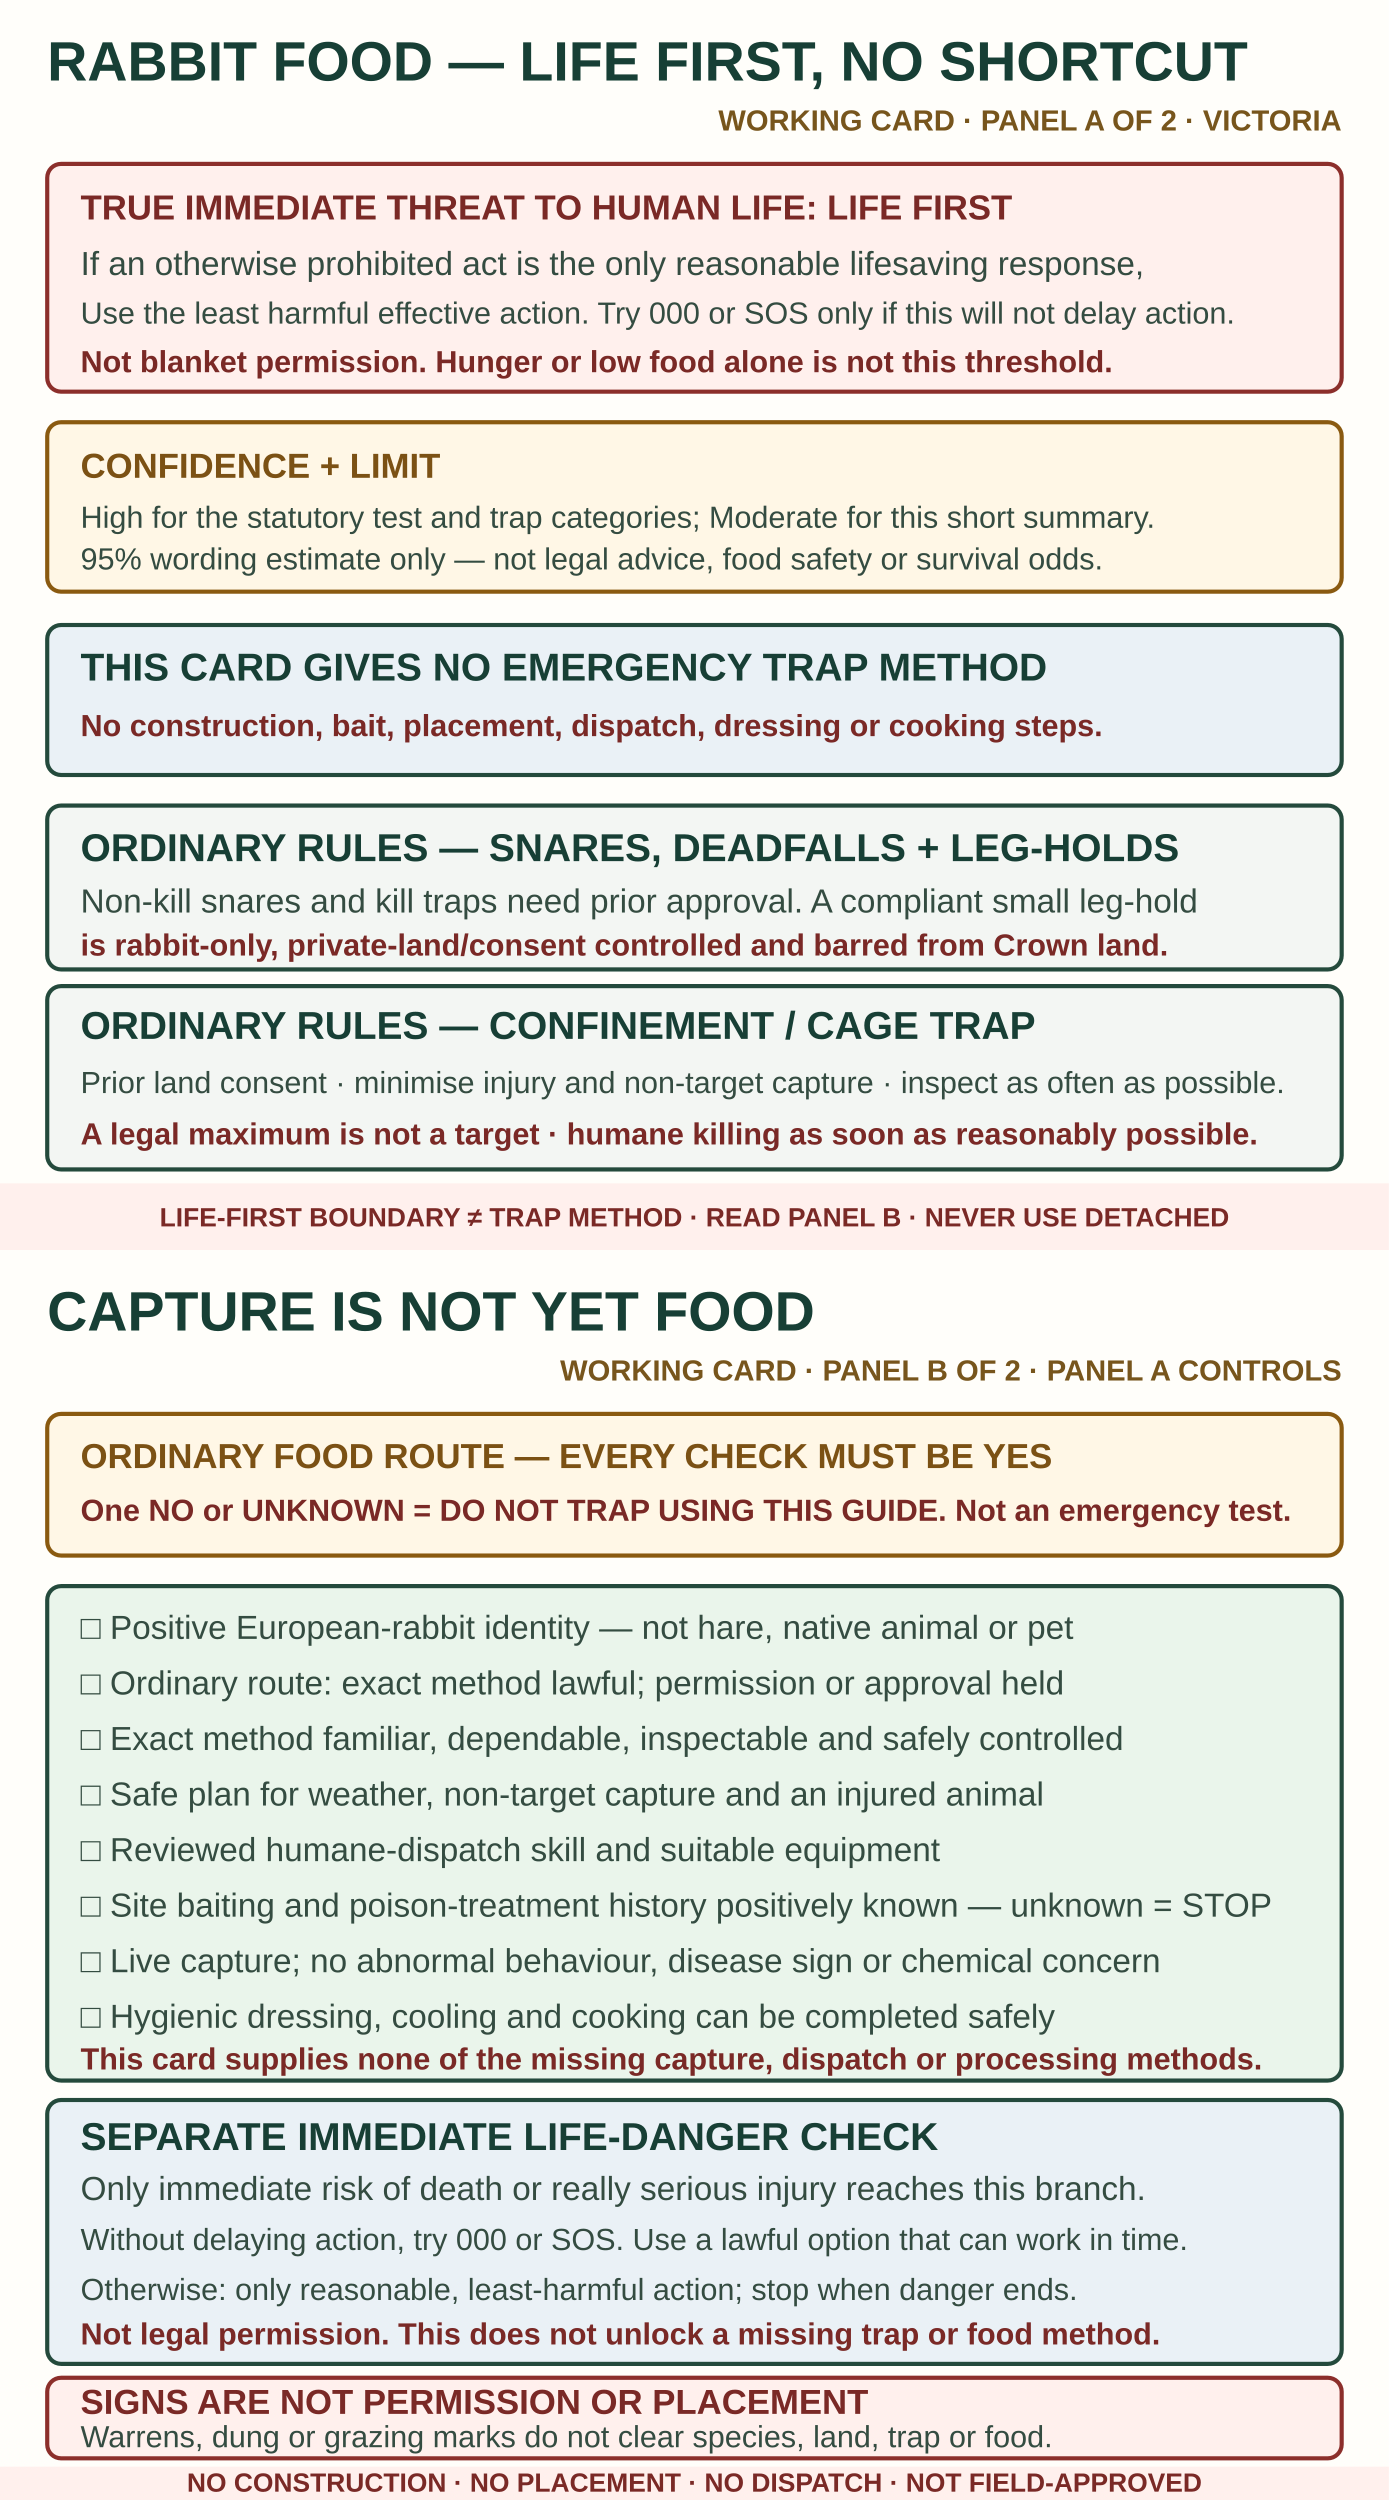
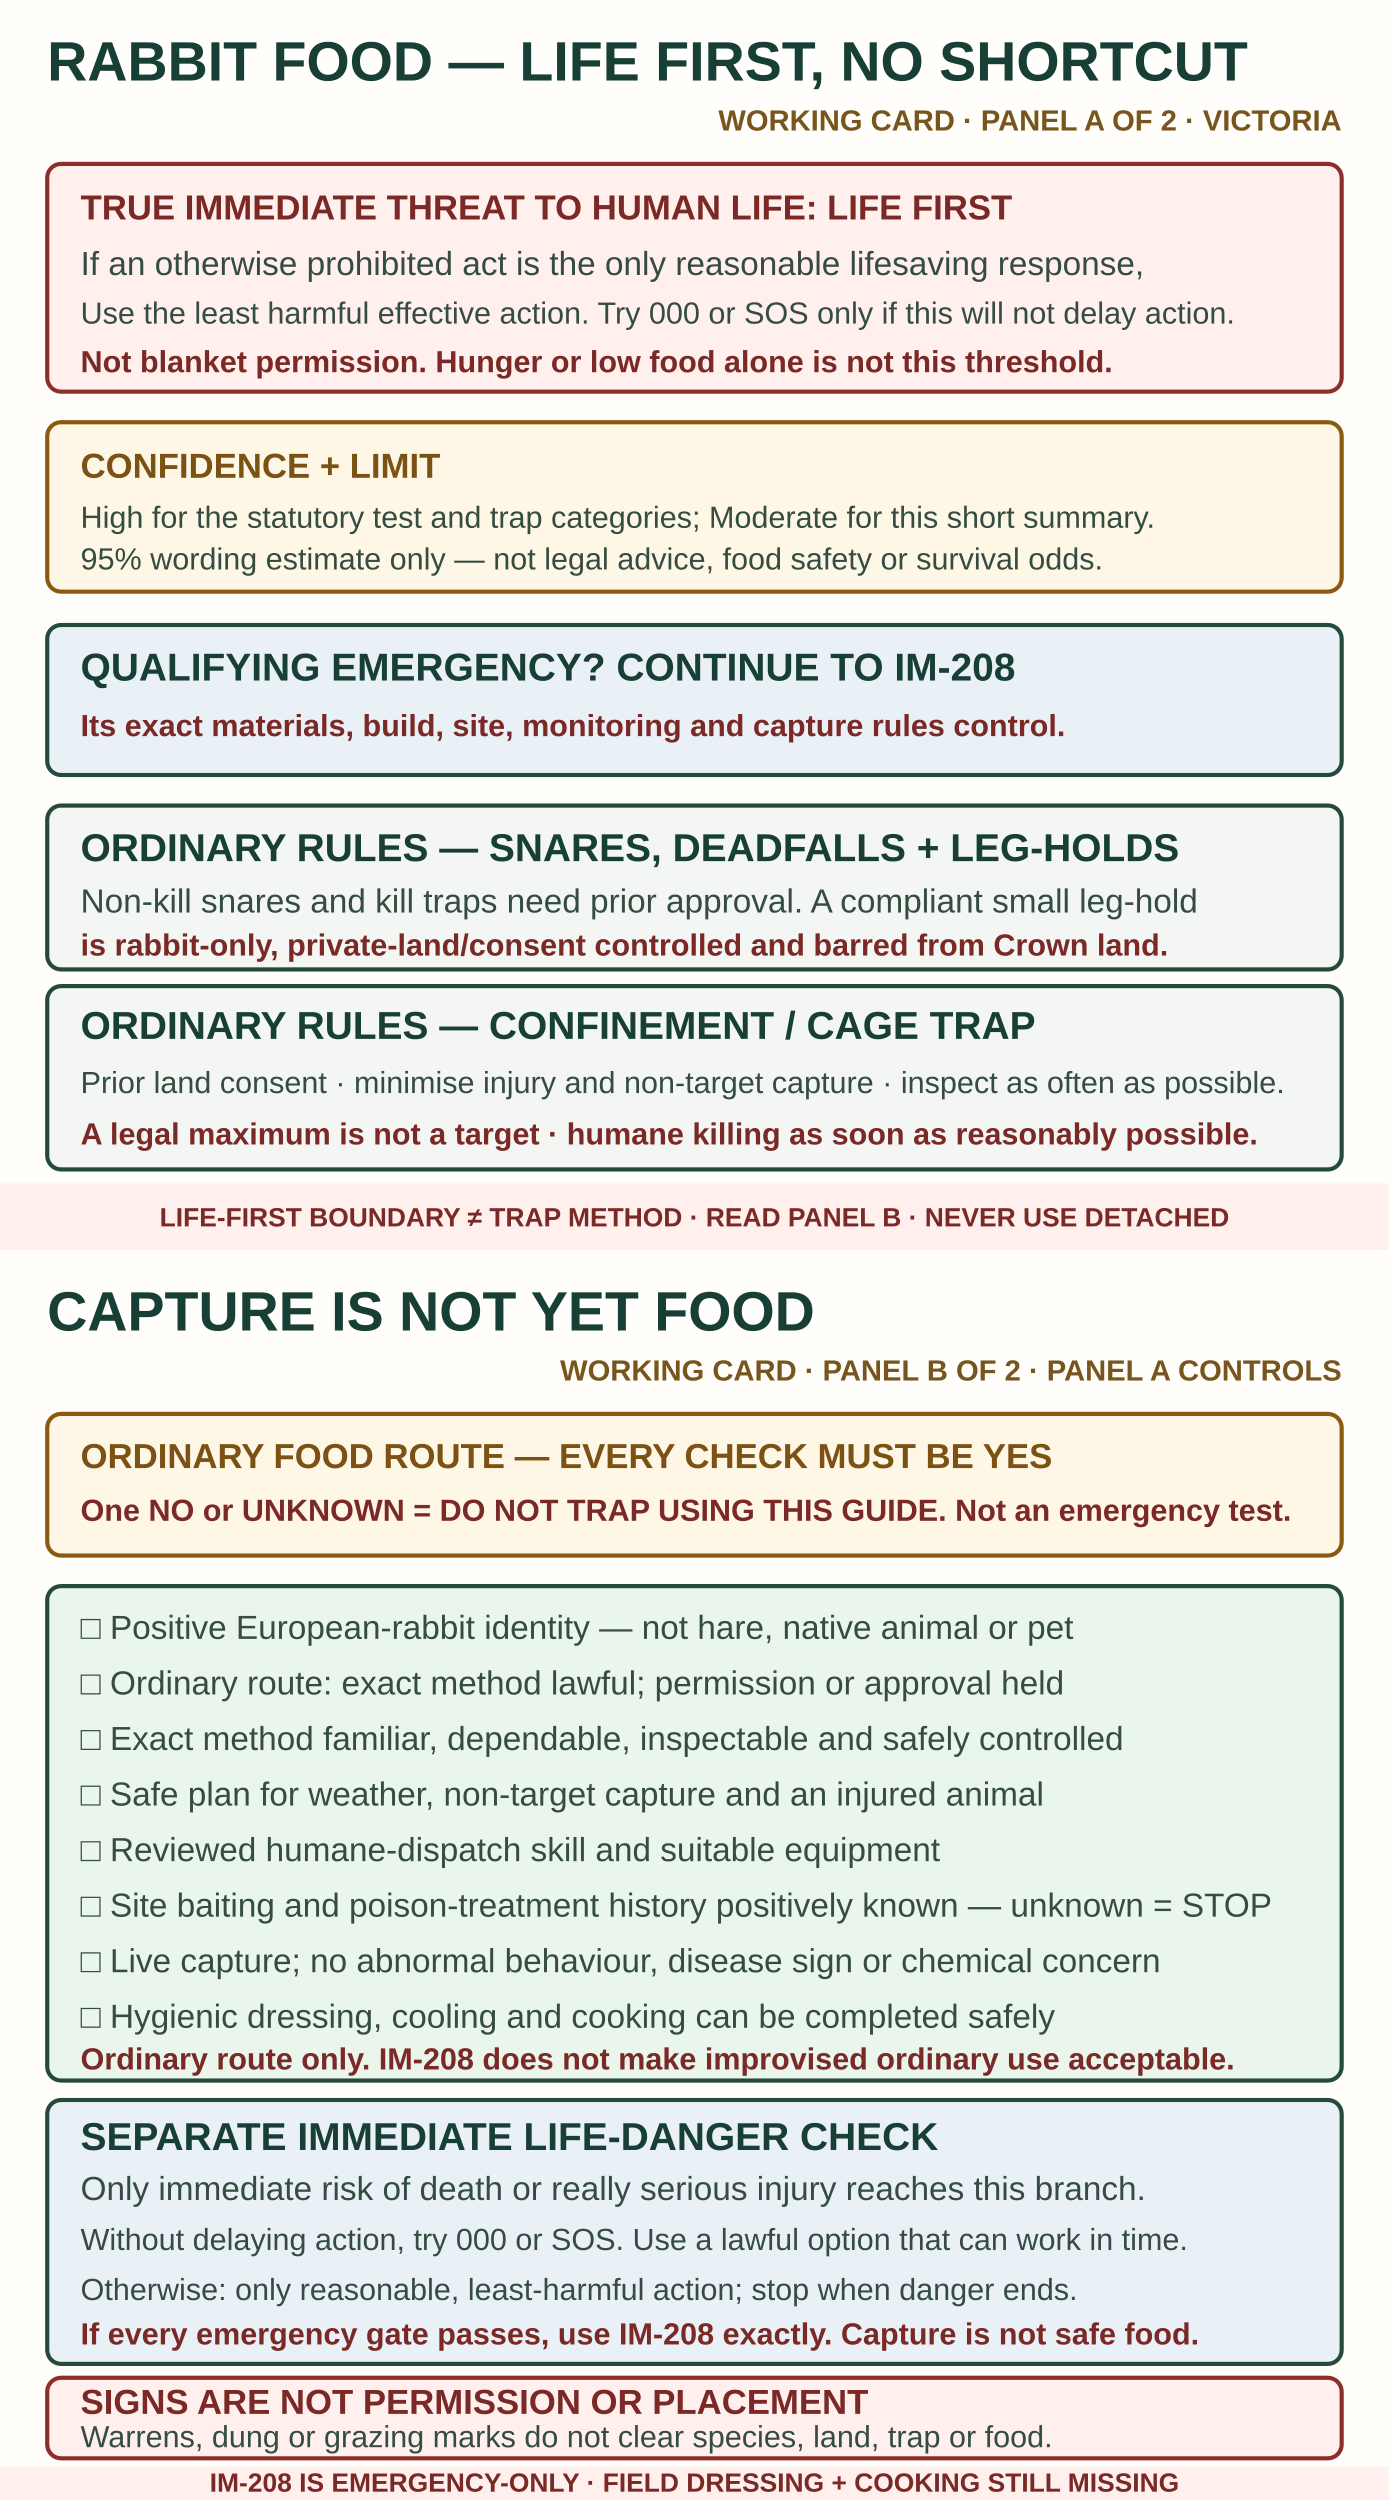
<svg xmlns="http://www.w3.org/2000/svg" width="1000" height="1800" viewBox="0 0 1000 1800" role="img" aria-labelledby="title desc">
  <defs>
    <style>
      .bg{fill:#fffefa}.box{fill:#f3f6f3;stroke:#244a3c;stroke-width:3}.blue{fill:#eaf1f6;stroke:#244a3c;stroke-width:3}.warn{fill:#fff0ed;stroke:#8c2f2b;stroke-width:3}.amberBox{fill:#fff7e6;stroke:#8a5a10;stroke-width:3}.footer{fill:#fff0ed}
      .title{font:700 40px Arial,sans-serif;fill:#173f35}.status{font:700 21px Arial,sans-serif;fill:#77551c}.head{font:700 28px Arial,sans-serif;fill:#173f35}.midhead{font:700 25px Arial,sans-serif;fill:#173f35}.body{font:24px Arial,sans-serif;fill:#344c41}.small{font:22px Arial,sans-serif;fill:#344c41}.limit{font:700 22px Arial,sans-serif;fill:#7a2926}.amber{fill:#7b5114}.red{fill:#7a2926}.footText{font:700 19px Arial,sans-serif;fill:#7a2926}.yes{fill:#eaf5eb;stroke:#244a3c;stroke-width:3}
    </style>
  </defs>
  <rect class="bg" width="1000" height="1800" />
  <text class="title" x="34" y="58">RABBIT FOOD — LIFE FIRST, NO SHORTCUT</text>
  <text class="status" x="966" y="94" text-anchor="end">WORKING CARD · PANEL A OF 2 · VICTORIA</text>
  <rect class="warn" x="34" y="118" width="932" height="164" rx="10" />
  <text class="midhead red" x="58" y="158">TRUE IMMEDIATE THREAT TO HUMAN LIFE: LIFE FIRST</text>
  <text class="body" x="58" y="198">If an otherwise prohibited act is the only reasonable lifesaving response,</text>
  <text class="small" x="58" y="233">Use the least harmful effective action. Try 000 or SOS only if this will not delay action.</text>
  <text class="limit" x="58" y="268">Not blanket permission. Hunger or low food alone is not this threshold.</text>
  <rect class="amberBox" x="34" y="304" width="932" height="122" rx="10" />
  <text class="midhead amber" x="58" y="344">CONFIDENCE + LIMIT</text>
  <text class="small" x="58" y="380">High for the statutory test and trap categories; Moderate for this short summary.</text>
  <text class="small" x="58" y="410">95% wording estimate only — not legal advice, food safety or survival odds.</text>
  <rect class="blue" x="34" y="450" width="932" height="108" rx="10" />
-   <text class="head" x="58" y="490">THIS CARD GIVES NO EMERGENCY TRAP METHOD</text>
-   <text class="limit" x="58" y="530">No construction, bait, placement, dispatch, dressing or cooking steps.</text>
+   <text class="head" x="58" y="490">QUALIFYING EMERGENCY? CONTINUE TO IM-208</text>
+   <text class="limit" x="58" y="530">Its exact materials, build, site, monitoring and capture rules control.</text>
  <rect class="box" x="34" y="580" width="932" height="118" rx="10" />
  <text class="head" x="58" y="620">ORDINARY RULES — SNARES, DEADFALLS + LEG-HOLDS</text>
  <text class="body" x="58" y="657">Non-kill snares and kill traps need prior approval. A compliant small leg-hold</text>
  <text class="limit" x="58" y="688">is rabbit-only, private-land/consent controlled and barred from Crown land.</text>
  <rect class="box" x="34" y="710" width="932" height="132" rx="10" />
  <text class="head" x="58" y="748">ORDINARY RULES — CONFINEMENT / CAGE TRAP</text>
  <text class="small" x="58" y="787">Prior land consent · minimise injury and non-target capture · inspect as often as possible.</text>
  <text class="limit" x="58" y="824">A legal maximum is not a target · humane killing as soon as reasonably possible.</text>
  <rect class="footer" x="0" y="852" width="1000" height="48" />
  <text class="footText" x="500" y="883" text-anchor="middle">LIFE-FIRST BOUNDARY ≠ TRAP METHOD · READ PANEL B · NEVER USE DETACHED</text>
  <text class="title" x="34" y="958">CAPTURE IS NOT YET FOOD</text>
  <text class="status" x="966" y="994" text-anchor="end">WORKING CARD · PANEL B OF 2 · PANEL A CONTROLS</text>
  <rect class="amberBox" x="34" y="1018" width="932" height="102" rx="10" />
  <text class="midhead amber" x="58" y="1057">ORDINARY FOOD ROUTE — EVERY CHECK MUST BE YES</text>
  <text class="limit" x="58" y="1095">One NO or UNKNOWN = DO NOT TRAP USING THIS GUIDE. Not an emergency test.</text>
  <rect class="yes" x="34" y="1142" width="932" height="356" rx="10" />
  <text class="body" x="58" y="1180">□ Positive European-rabbit identity — not hare, native animal or pet</text>
  <text class="body" x="58" y="1220">□ Ordinary route: exact method lawful; permission or approval held</text>
  <text class="body" x="58" y="1260">□ Exact method familiar, dependable, inspectable and safely controlled</text>
  <text class="body" x="58" y="1300">□ Safe plan for weather, non-target capture and an injured animal</text>
  <text class="body" x="58" y="1340">□ Reviewed humane-dispatch skill and suitable equipment</text>
  <text class="body" x="58" y="1380">□ Site baiting and poison-treatment history positively known — unknown = STOP</text>
  <text class="body" x="58" y="1420">□ Live capture; no abnormal behaviour, disease sign or chemical concern</text>
  <text class="body" x="58" y="1460">□ Hygienic dressing, cooling and cooking can be completed safely</text>
-   <text class="limit" x="58" y="1490">This card supplies none of the missing capture, dispatch or processing methods.</text>
+   <text class="limit" x="58" y="1490">Ordinary route only. IM-208 does not make improvised ordinary use acceptable.</text>
  <rect class="blue" x="34" y="1512" width="932" height="190" rx="10" />
  <text class="head" x="58" y="1548">SEPARATE IMMEDIATE LIFE-DANGER CHECK</text>
  <text class="body" x="58" y="1584">Only immediate risk of death or really serious injury reaches this branch.</text>
  <text class="small" x="58" y="1620">Without delaying action, try 000 or SOS. Use a lawful option that can work in time.</text>
  <text class="small" x="58" y="1656">Otherwise: only reasonable, least-harmful action; stop when danger ends.</text>
-   <text class="limit" x="58" y="1688">Not legal permission. This does not unlock a missing trap or food method.</text>
+   <text class="limit" x="58" y="1688">If every emergency gate passes, use IM-208 exactly. Capture is not safe food.</text>
  <rect class="warn" x="34" y="1712" width="932" height="58" rx="10" />
  <text class="midhead red" x="58" y="1738">SIGNS ARE NOT PERMISSION OR PLACEMENT</text>
  <text class="small" x="58" y="1762">Warrens, dung or grazing marks do not clear species, land, trap or food.</text>
  <rect class="footer" x="0" y="1776" width="1000" height="24" />
-   <text class="footText" x="500" y="1794" text-anchor="middle">NO CONSTRUCTION · NO PLACEMENT · NO DISPATCH · NOT FIELD-APPROVED</text>
+   <text class="footText" x="500" y="1794" text-anchor="middle">IM-208 IS EMERGENCY-ONLY · FIELD DRESSING + COOKING STILL MISSING</text>
</svg>
